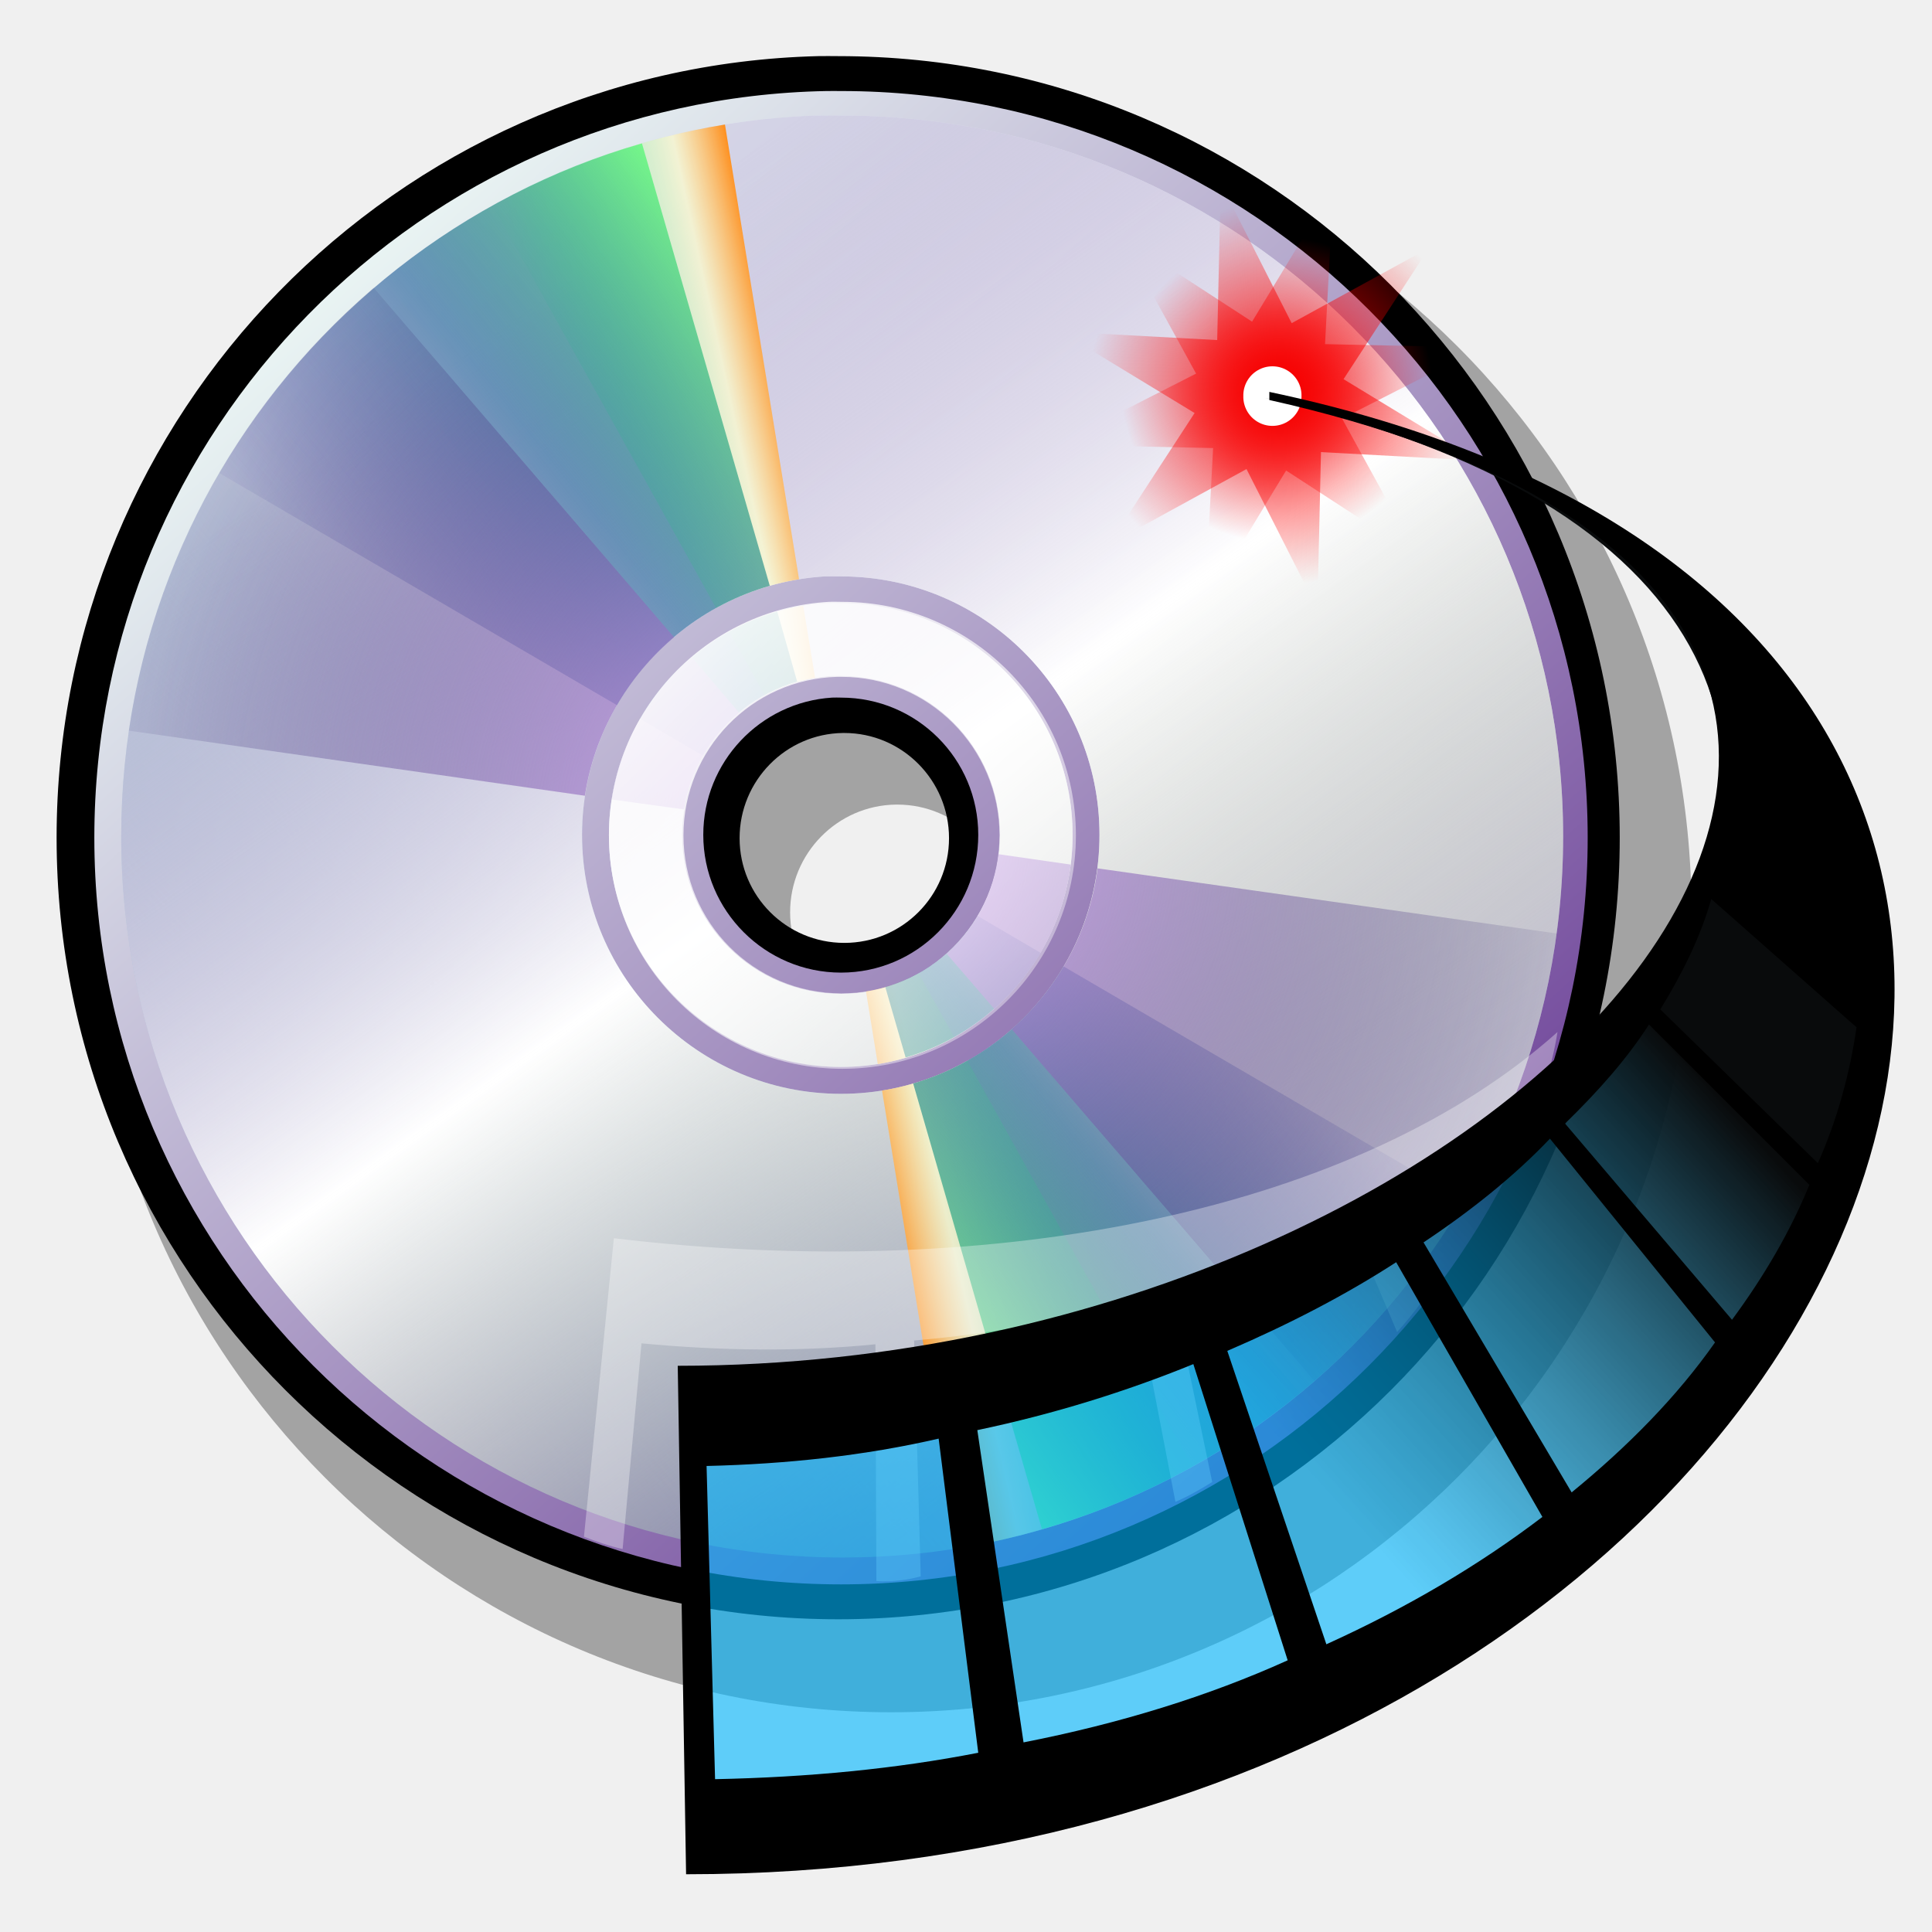
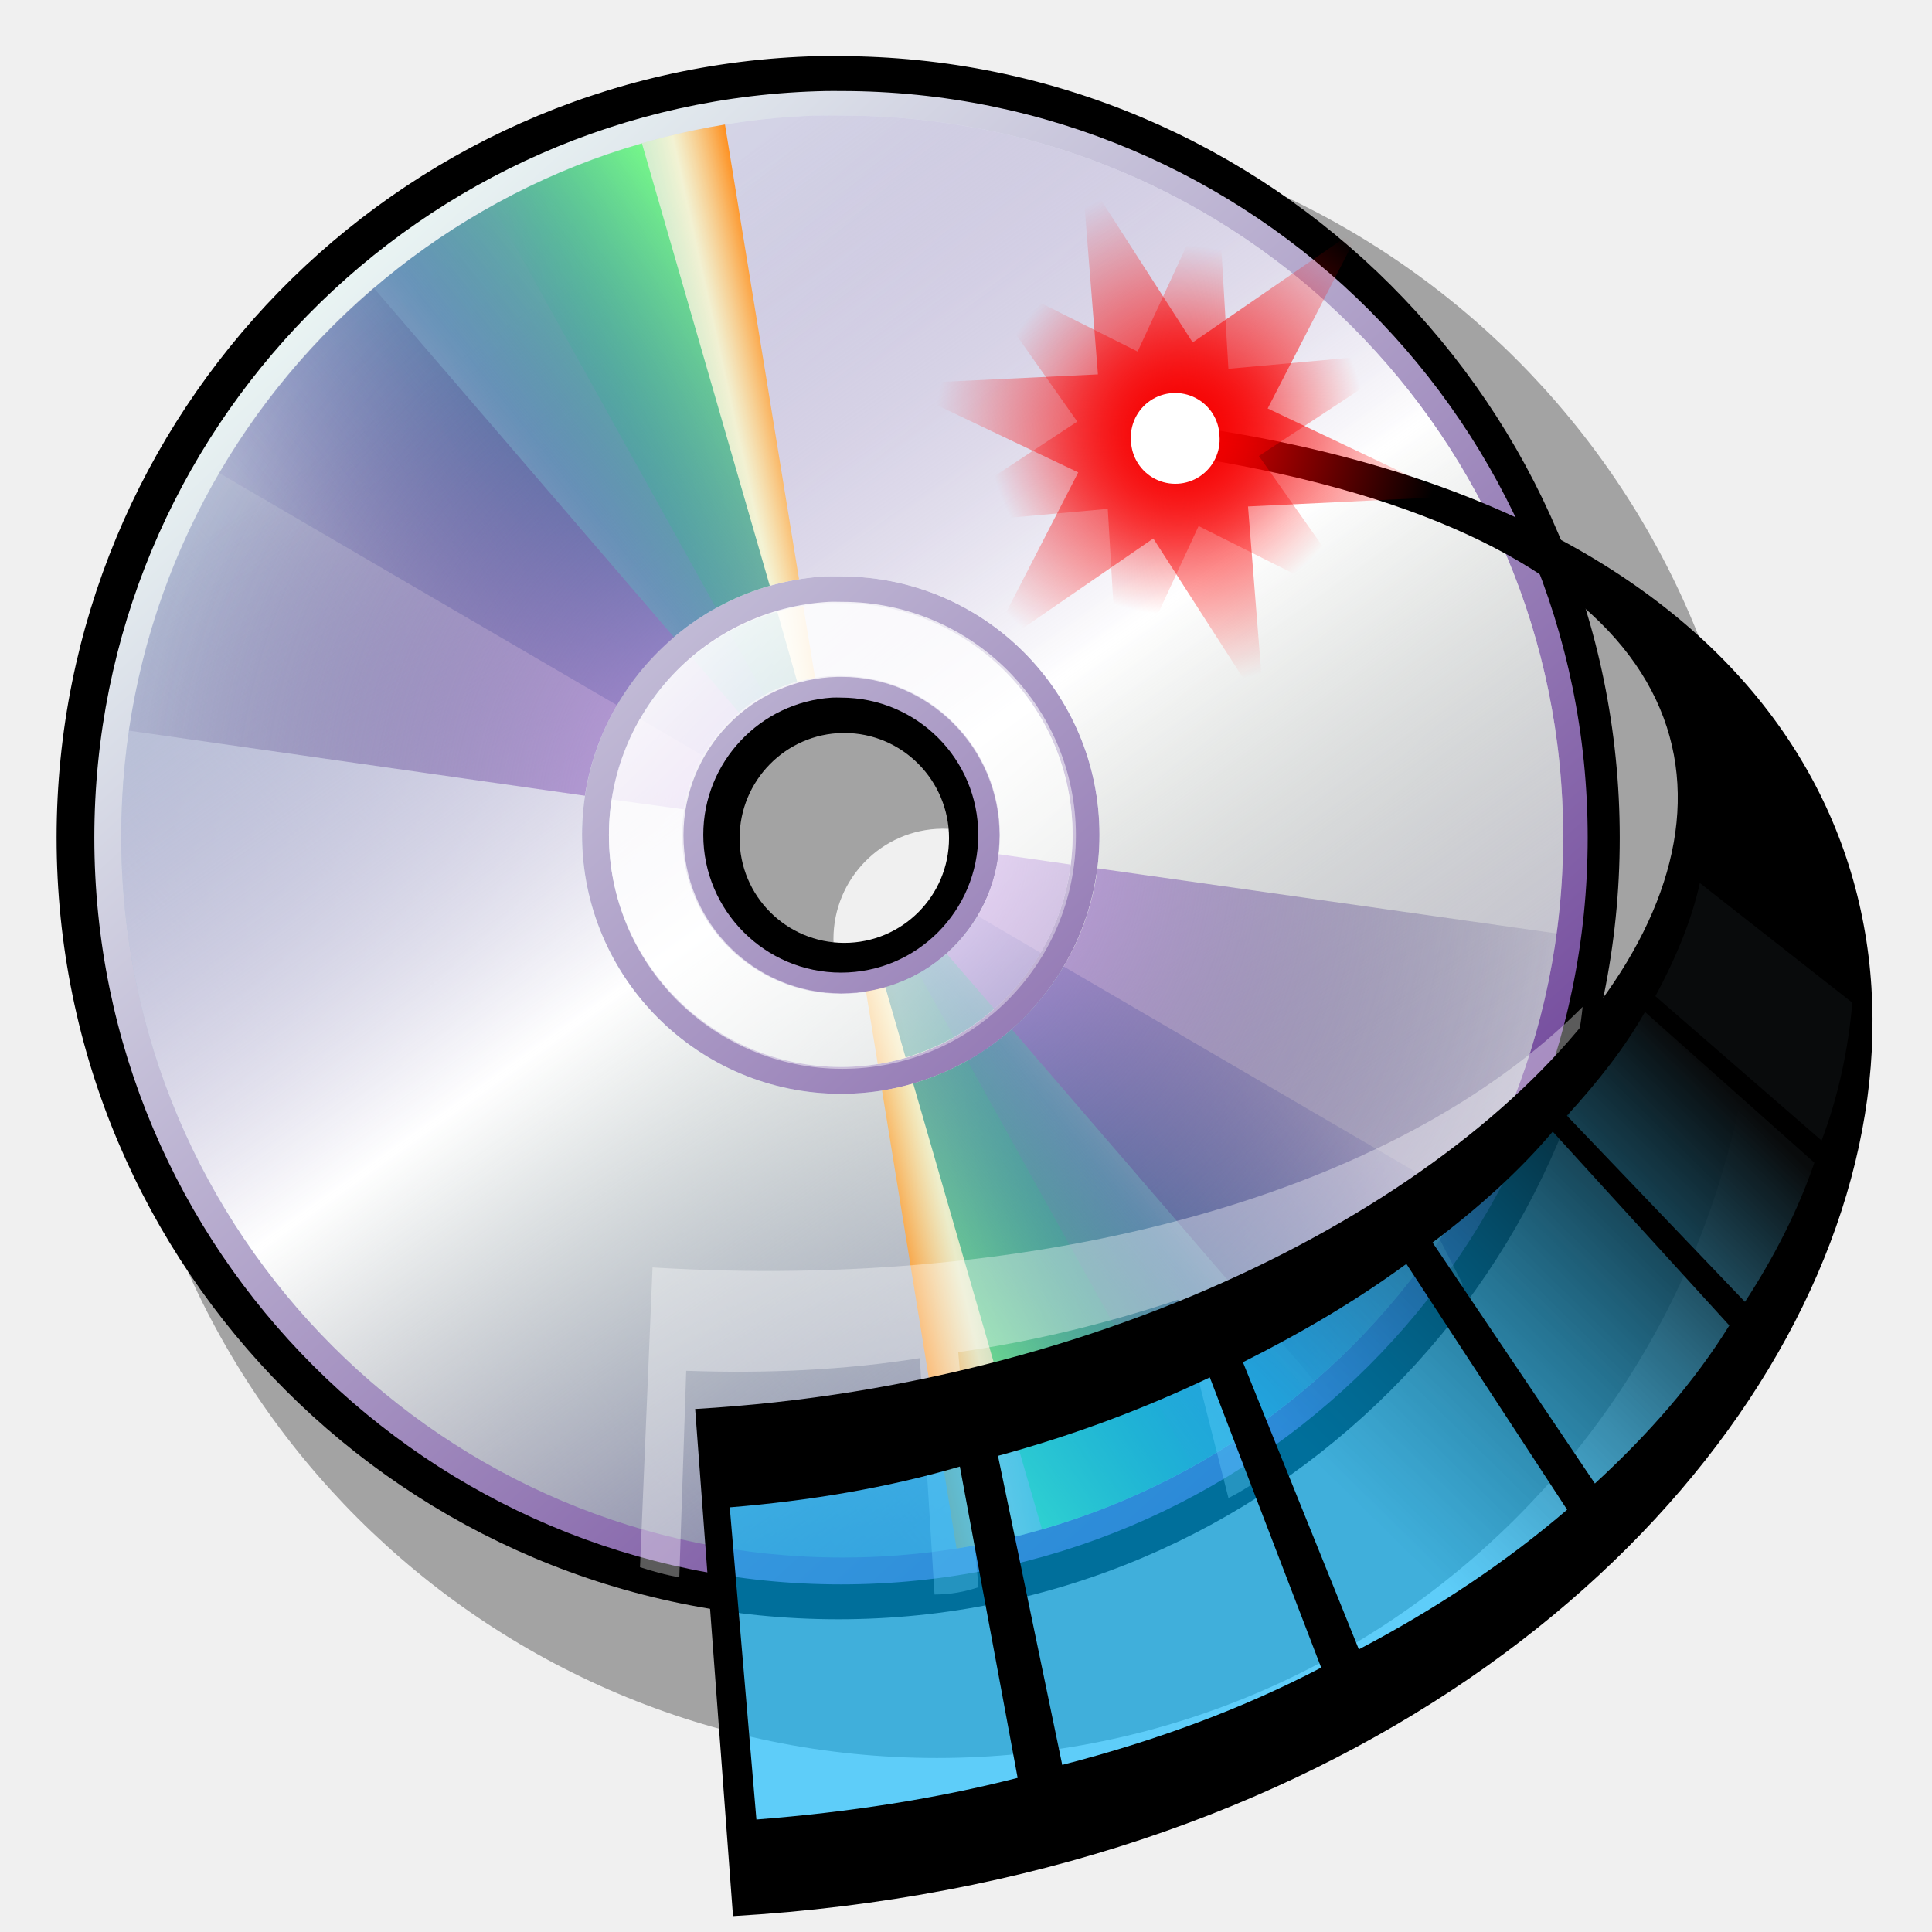
<svg xmlns="http://www.w3.org/2000/svg" xmlns:xlink="http://www.w3.org/1999/xlink" width="128" height="128" id="svg2" version="1.0">
  <defs id="defs4">
+     <linearGradient id="linearGradient2495">
+       <stop id="stop2497" offset="0" style="stop-color:#000000;stop-opacity:1;" />
+       <stop id="stop2499" offset="1" style="stop-color:#000000;stop-opacity:0.023;" />
+     </linearGradient>
    <linearGradient id="linearGradient792">
      <stop style="stop-color:#f5ffff;stop-opacity:1;" offset="0" id="stop793" />
      <stop style="stop-color:#ff0000;stop-opacity:0;" offset="1" id="stop794" />
    </linearGradient>
    <linearGradient id="linearGradient783">
      <stop style="stop-color:#f50000;stop-opacity:1;" offset="0" id="stop784" />
      <stop style="stop-color:#ff0000;stop-opacity:0;" offset="1" id="stop785" />
    </linearGradient>
    <linearGradient id="linearGradient777">
      <stop style="stop-color:#f5e2f8;stop-opacity:1;" offset="0" id="stop778" />
      <stop style="stop-color:#000000;stop-opacity:1;" offset="1" id="stop779" />
    </linearGradient>
    <linearGradient id="linearGradient6659">
      <stop style="stop-color:#00b7ff;stop-opacity:0.608;" offset="0" id="stop6661" />
      <stop style="stop-color:#090b0c;stop-opacity:1;" offset="1" id="stop6663" />
    </linearGradient>
    <linearGradient id="linearGradient3269">
      <stop style="stop-color:#ffffff;stop-opacity:1;" offset="0" id="stop3271" />
      <stop style="stop-color:#ffffff;stop-opacity:0.312;" offset="1" id="stop3273" />
    </linearGradient>
    <linearGradient id="linearGradient2358">
      <stop style="stop-color:#e2afff;stop-opacity:1;" offset="0" id="stop2360" />
      <stop style="stop-color:#09004d;stop-opacity:0;" offset="1" id="stop2362" />
    </linearGradient>
    <linearGradient id="linearGradient2325">
      <stop style="stop-color:#ff7e00;stop-opacity:1;" offset="0" id="stop2327" />
      <stop id="stop2335" offset="0.255" style="stop-color:#ffffcc;stop-opacity:0.706;" />
      <stop style="stop-color:#00ff81;stop-opacity:0.02;" offset="1" id="stop2329" />
    </linearGradient>
    <linearGradient id="linearGradient2317">
      <stop style="stop-color:#100081;stop-opacity:0.02;" offset="0" id="stop2319" />
      <stop id="stop2333" offset="0.5" style="stop-color:#00558c;stop-opacity:0.51;" />
      <stop style="stop-color:#78ff88;stop-opacity:1;" offset="1" id="stop2321" />
    </linearGradient>
    <linearGradient id="linearGradient2650">
      <stop style="stop-color:#e9f4f3;stop-opacity:1;" offset="0" id="stop2652" />
      <stop style="stop-color:#6d4198;stop-opacity:1;" offset="1" id="stop2654" />
    </linearGradient>
    <linearGradient id="linearGradient2640">
      <stop style="stop-color:#ffffff;stop-opacity:0;" offset="0" id="stop2642" />
      <stop style="stop-color:#ffffff;stop-opacity:1;" offset="1" id="stop2644" />
    </linearGradient>
    <linearGradient id="linearGradient2624">
      <stop id="stop2626" offset="0" style="stop-color:#ffffff;stop-opacity:0;" />
      <stop id="stop2628" offset="1" style="stop-color:#e8ab68;stop-opacity:1;" />
    </linearGradient>
    <linearGradient id="linearGradient2614">
      <stop style="stop-color:#fff1ff;stop-opacity:1;" offset="0" id="stop2616" />
      <stop style="stop-color:#765da5;stop-opacity:0;" offset="1" id="stop2618" />
    </linearGradient>
    <linearGradient id="linearGradient2602">
      <stop style="stop-color:#a695c5;stop-opacity:0.353;" offset="0" id="stop2604" />
      <stop id="stop2610" offset="0.5" style="stop-color:#ffffff;stop-opacity:1;" />
      <stop style="stop-color:#adb79f;stop-opacity:0.2;" offset="1" id="stop2606" />
    </linearGradient>
    <linearGradient id="linearGradient2594">
      <stop style="stop-color:#f4ffff;stop-opacity:0.647;" offset="0" id="stop2596" />
      <stop style="stop-color:#008396;stop-opacity:0;" offset="1" id="stop2598" />
    </linearGradient>
    <linearGradient xlink:href="#linearGradient2594" id="linearGradient2600" x1="55.797" y1="55.418" x2="8.031" y2="97.759" gradientUnits="userSpaceOnUse" />
    <linearGradient xlink:href="#linearGradient2602" id="linearGradient2608" x1="32.143" y1="22.464" x2="78.929" y2="88.357" gradientUnits="userSpaceOnUse" />
    <linearGradient xlink:href="#linearGradient2650" id="linearGradient2656" x1="22.728" y1="18.398" x2="90.064" y2="92.397" gradientUnits="userSpaceOnUse" />
    <linearGradient xlink:href="#linearGradient2317" id="linearGradient2323" x1="14.531" y1="32.667" x2="43.573" y2="9.5" gradientUnits="userSpaceOnUse" />
    <linearGradient xlink:href="#linearGradient2325" id="linearGradient2331" x1="49.119" y1="11.075" x2="33.635" y2="14.484" gradientUnits="userSpaceOnUse" />
    <linearGradient xlink:href="#linearGradient2317" id="linearGradient2343" x1="97.031" y1="78.458" x2="68.116" y2="101.312" gradientUnits="userSpaceOnUse" />
    <linearGradient xlink:href="#linearGradient2325" id="linearGradient2351" x1="62.552" y1="100.088" x2="79.758" y2="96.174" gradientUnits="userSpaceOnUse" />
    <radialGradient xlink:href="#linearGradient2358" id="radialGradient2374" cx="55.828" cy="55.281" fx="55.828" fy="55.281" r="47.297" gradientTransform="matrix(1.090613,-5.702015e-7,5.740756e-7,1.098023,-5.058789,-5.418775)" gradientUnits="userSpaceOnUse" />
    <linearGradient xlink:href="#linearGradient3269" id="linearGradient3275" x1="40.722" y1="40.432" x2="70.016" y2="69.79" gradientUnits="userSpaceOnUse" />
    <linearGradient xlink:href="#linearGradient6659" id="linearGradient6665" x1="82.794" y1="79.372" x2="108.013" y2="52.371" gradientTransform="scale(0.92119,1.085552)" gradientUnits="userSpaceOnUse" />
    <linearGradient xlink:href="#linearGradient777" id="linearGradient776" x1="0.637" y1="9.37500373e-2" x2="0.785" y2="0.387" />
    <radialGradient xlink:href="#linearGradient783" id="radialGradient780" cx="0.527" cy="0.507" r="0.458" fx="0.527" fy="0.507" />
    <radialGradient xlink:href="#linearGradient783" id="radialGradient791" cx="0.519" cy="0.484" r="0.366" fx="0.519" fy="0.484" />
+     <radialGradient xlink:href="#linearGradient783" id="radialGradient1606" gradientUnits="userSpaceOnUse" gradientTransform="scale(1.009974,0.990125)" cx="83.583" cy="26.588" fx="83.583" fy="26.588" r="5.593" />
+     <radialGradient xlink:href="#linearGradient783" id="radialGradient1608" gradientUnits="userSpaceOnUse" gradientTransform="scale(1.009974,0.990125)" cx="83.483" cy="26.313" fx="83.483" fy="26.313" r="4.48" />
  </defs>
-   <path style="font-size:12;fill-opacity:0.323;stroke-linecap:round;stroke-linejoin:round;" d="M 57.659 7.38 C 29.015 8.106 6.004 31.592 6.004 60.411 C 6.004 89.687 29.76 113.442 59.036 113.442 C 88.311 113.442 112.067 89.687 112.067 60.411 C 112.067 31.135 88.311 7.38 59.036 7.38 C 58.578 7.38 58.114 7.368 57.659 7.38 z M 59.356 53.306 C 59.386 53.305 59.421 53.306 59.452 53.306 C 63.378 53.306 66.557 56.517 66.557 60.443 C 66.557 64.369 63.378 67.548 59.452 67.548 C 55.526 67.548 52.347 64.369 52.347 60.443 C 52.347 56.547 55.472 53.355 59.356 53.306 z " id="shadow" />
  <g id="Disc" style="font-size:12px">
+     <path style="font-size:12px;fill-opacity:0.323;stroke-linecap:round;stroke-linejoin:round" d="M 60.657,7.885 C 31.331,8.629 7.772,32.674 7.772,62.179 C 7.772,92.151 32.093,116.472 62.066,116.472 C 92.039,116.472 116.36,92.151 116.36,62.179 C 116.36,32.206 92.039,7.885 62.066,7.885 C 61.598,7.885 61.123,7.873 60.657,7.885 z M 62.394,54.904 C 62.425,54.904 62.461,54.904 62.492,54.904 C 66.512,54.904 69.766,58.192 69.766,62.211 C 69.766,66.231 66.512,69.486 62.492,69.486 C 58.473,69.486 55.218,66.231 55.218,62.211 C 55.218,58.223 58.418,54.955 62.394,54.904 z " id="shadow" />
    <path id="path2384" d="M 54.188,3.719 C 26.218,4.428 3.75,27.361 3.75,55.5 C 3.75,84.086 26.946,107.281 55.531,107.281 C 84.117,107.281 107.312,84.086 107.312,55.5 C 107.312,26.914 84.117,3.719 55.531,3.719 C 55.085,3.719 54.631,3.707 54.188,3.719 z M 55.844,48.562 C 55.874,48.562 55.908,48.562 55.938,48.562 C 59.771,48.562 62.875,51.698 62.875,55.531 C 62.875,59.365 59.771,62.469 55.938,62.469 C 52.104,62.469 49,59.365 49,55.531 C 49,51.728 52.052,48.611 55.844,48.562 z " style="opacity:1;fill:#000000;fill-opacity:1;stroke:none;stroke-width:1;stroke-linecap:round;stroke-linejoin:round;stroke-miterlimit:4;stroke-dasharray:none;stroke-opacity:1" />
    <path id="cdsurface" d="M 54.75,6.031 C 27.887,6.542 6.25,28.516 6.25,55.5 C 6.25,82.804 28.414,104.969 55.719,104.969 C 83.023,104.969 105.188,82.804 105.188,55.5 C 105.188,28.196 83.023,6.031 55.719,6.031 C 55.399,6.031 55.069,6.025 54.75,6.031 z M 55.125,46.219 C 55.318,46.206 55.522,46.219 55.719,46.219 C 60.746,46.219 64.812,50.285 64.812,55.312 C 64.813,60.34 60.746,64.438 55.719,64.438 C 50.692,64.437 46.594,60.34 46.594,55.312 C 46.594,50.482 50.37,46.52 55.125,46.219 z " style="fill:url(#linearGradient2656);fill-opacity:1;stroke:none;stroke-width:1;stroke-linecap:round;stroke-linejoin:round;stroke-miterlimit:4;stroke-dasharray:none;stroke-opacity:1" />
    <path id="highlight" d="M 53.938,7.656 C 28.421,8.624 8.031,29.654 8.031,55.406 C 8.031,81.774 29.445,103.188 55.812,103.188 C 82.18,103.188 103.562,81.774 103.562,55.406 C 103.562,29.038 82.18,7.656 55.812,7.656 C 55.298,7.656 54.761,7.64 54.25,7.656 C 54.15,7.659 54.038,7.652 53.938,7.656 z M 54.625,38.188 C 54.696,38.183 54.773,38.191 54.844,38.188 C 55.136,38.173 55.423,38.188 55.719,38.188 C 65.182,38.187 72.844,45.85 72.844,55.312 C 72.844,64.775 65.182,72.469 55.719,72.469 C 46.256,72.469 38.562,64.775 38.562,55.312 C 38.562,46.217 45.671,38.752 54.625,38.188 z M 54.75,39.969 C 46.728,40.475 40.344,47.164 40.344,55.312 C 40.344,63.79 47.242,70.688 55.719,70.688 C 64.196,70.688 71.062,63.79 71.062,55.312 C 71.062,46.835 64.196,39.969 55.719,39.969 C 55.454,39.969 55.199,39.955 54.938,39.969 C 54.874,39.972 54.813,39.965 54.75,39.969 z M 55.062,44.781 C 55.15,44.776 55.225,44.785 55.312,44.781 C 55.448,44.776 55.582,44.781 55.719,44.781 C 61.534,44.781 66.25,49.497 66.25,55.312 C 66.25,61.128 61.534,65.844 55.719,65.844 C 49.903,65.844 45.188,61.128 45.188,55.312 C 45.187,49.722 49.559,45.127 55.062,44.781 z " style="opacity:1;fill:url(#linearGradient2600);fill-opacity:1;stroke:none;stroke-width:1;stroke-linecap:round;stroke-linejoin:round;stroke-miterlimit:4;stroke-dasharray:none;stroke-opacity:1" />
    <path id="path2538" d="M 53.938,7.656 C 28.421,8.624 8.031,29.654 8.031,55.406 C 8.031,81.774 29.445,103.188 55.812,103.188 C 82.18,103.188 103.562,81.774 103.562,55.406 C 103.562,29.038 82.18,7.656 55.812,7.656 C 55.298,7.656 54.761,7.64 54.25,7.656 C 54.15,7.659 54.038,7.652 53.938,7.656 z M 54.625,38.188 C 54.696,38.183 54.773,38.191 54.844,38.188 C 55.136,38.173 55.423,38.188 55.719,38.188 C 65.182,38.187 72.844,45.85 72.844,55.312 C 72.844,64.775 65.182,72.469 55.719,72.469 C 46.256,72.469 38.562,64.775 38.562,55.312 C 38.562,46.217 45.671,38.752 54.625,38.188 z M 54.75,39.969 C 46.728,40.475 40.344,47.164 40.344,55.312 C 40.344,63.79 47.242,70.688 55.719,70.688 C 64.196,70.688 71.062,63.79 71.062,55.312 C 71.062,46.835 64.196,39.969 55.719,39.969 C 55.454,39.969 55.199,39.955 54.938,39.969 C 54.874,39.972 54.813,39.965 54.75,39.969 z M 55.062,44.781 C 55.15,44.776 55.225,44.785 55.312,44.781 C 55.448,44.776 55.582,44.781 55.719,44.781 C 61.534,44.781 66.25,49.497 66.25,55.312 C 66.25,61.128 61.534,65.844 55.719,65.844 C 49.903,65.844 45.188,61.128 45.188,55.312 C 45.187,49.722 49.559,45.127 55.062,44.781 z " style="opacity:1;fill:url(#linearGradient2608);fill-opacity:1;stroke:none;stroke-width:1;stroke-linecap:round;stroke-linejoin:round;stroke-miterlimit:4;stroke-dasharray:none;stroke-opacity:1" />
    <path id="rect2309" d="M 60.844,64.5 C 59.789,65.089 58.613,65.49 57.375,65.688 L 58.156,70.5 C 59.975,70.209 61.673,69.59 63.219,68.719 L 60.875,64.5 C 60.872,64.499 60.846,64.5 60.844,64.5 z M 64.062,70.281 C 62.346,71.243 60.454,71.928 58.438,72.25 L 63.375,102.594 C 68.971,101.701 74.23,99.817 79,97.156 L 64.094,70.281 L 64.062,70.281 z " style="opacity:1;fill:url(#linearGradient2351);fill-opacity:1;stroke:none;stroke-width:1;stroke-linecap:round;stroke-linejoin:round;stroke-miterlimit:4;stroke-dasharray:none;stroke-opacity:1" />
    <path id="rect2281" d="M 64.781,60.688 C 63.433,62.955 61.243,64.653 58.656,65.406 L 60,70.062 C 63.783,68.959 66.974,66.453 68.938,63.125 L 64.781,60.688 z M 70.469,64.031 C 68.278,67.745 64.723,70.55 60.5,71.781 L 69.031,101.312 C 80.915,97.887 90.906,89.986 97.031,79.531 L 70.469,64.031 z " style="opacity:1;fill:url(#linearGradient2343);fill-opacity:1;stroke:none;stroke-width:1;stroke-linecap:round;stroke-linejoin:round;stroke-miterlimit:4;stroke-dasharray:none;stroke-opacity:1" />
    <path id="rect2307" d="M 48.031,8.25 C 42.527,9.15 37.326,10.98 32.625,13.594 L 47.438,40.281 C 49.115,39.355 50.978,38.696 52.938,38.375 L 48.031,8.25 z M 53.094,40.156 C 51.395,40.452 49.773,41.037 48.312,41.844 L 50.656,46.062 C 51.685,45.494 52.8,45.104 54,44.906 L 53.219,40.156 C 53.214,40.157 53.193,40.156 53.188,40.156 C 53.177,40.156 53.136,40.157 53.125,40.156 C 53.12,40.156 53.099,40.156 53.094,40.156 z " style="opacity:1;fill:url(#linearGradient2331);fill-opacity:1;stroke:none;stroke-width:1;stroke-linecap:round;stroke-linejoin:round;stroke-miterlimit:4;stroke-dasharray:none;stroke-opacity:1" />
    <path id="path2297" d="M 42.531,9.5 C 30.631,12.935 20.649,20.862 14.531,31.344 L 40.875,46.719 C 43.079,42.919 46.691,40.046 51,38.812 L 42.531,9.5 z M 51.469,40.531 C 47.618,41.641 44.38,44.229 42.406,47.625 L 46.562,50.062 C 47.912,47.711 50.156,45.922 52.812,45.156 L 51.5,40.531 L 51.469,40.531 z " style="opacity:1;fill:url(#linearGradient2323);fill-opacity:1;fill-rule:evenodd;stroke:none;stroke-width:0.25pt;stroke-linecap:butt;stroke-linejoin:miter;stroke-opacity:1" />
    <path id="path2353" d="M 24.75,19.062 C 16.185,26.395 10.248,36.728 8.531,48.406 L 38.75,52.719 C 39.386,48.528 41.562,44.841 44.656,42.219 L 24.75,19.062 z M 45.844,43.562 C 43.059,45.908 41.109,49.212 40.531,52.969 L 45.312,53.625 C 45.727,51.071 47.067,48.812 48.969,47.219 L 45.844,43.562 z M 66.156,56.594 C 65.839,59.21 64.593,61.525 62.719,63.188 L 65.875,66.844 C 68.602,64.431 70.456,61.076 70.938,57.281 L 66.156,56.594 z M 72.719,57.531 C 72.174,61.758 70.072,65.502 67.031,68.188 L 87.094,91.5 C 95.653,84.064 101.536,73.632 103.125,61.844 L 72.719,57.531 z " style="opacity:1;fill:url(#radialGradient2374);fill-opacity:1;stroke:none;stroke-width:1;stroke-linecap:round;stroke-linejoin:round;stroke-miterlimit:4;stroke-dasharray:none;stroke-opacity:1" />
    <path id="path2391" d="M 54.906,39.875 C 46.784,40.339 40.344,47.106 40.344,55.344 C 40.344,63.882 47.274,70.813 55.812,70.812 C 64.351,70.812 71.281,63.882 71.281,55.344 C 71.281,46.805 64.351,39.875 55.812,39.875 C 55.512,39.875 55.202,39.858 54.906,39.875 z M 55.469,44.844 C 55.559,44.841 55.66,44.844 55.75,44.844 C 61.535,44.844 66.219,49.559 66.219,55.344 C 66.219,61.129 61.535,65.812 55.75,65.812 C 49.965,65.813 45.281,61.129 45.281,55.344 C 45.281,49.649 49.808,44.987 55.469,44.844 z " style="opacity:1;fill:url(#linearGradient3275);fill-opacity:1;stroke:none;stroke-width:1;stroke-linecap:round;stroke-linejoin:round;stroke-miterlimit:4;stroke-dasharray:none;stroke-opacity:1" />
  </g>
-   <g id="Film">
-     <path style="font-size:12px;fill:#ffffff;fill-opacity:0.328;fill-rule:evenodd;stroke-width:0.625;stroke-linecap:round;stroke-linejoin:round" d="M 42.5,89 C 47.812,89.5 53,89.562 58,89.062 L 58.062,104.75 C 59.125,104.812 60.062,104.688 61,104.438 L 60.562,88.812 C 65.75,88.375 70.688,87.438 75.312,86.188 L 77.875,99.5 C 78.75,99.125 79.5,98.688 80.312,98.188 L 77.688,85.562 C 81.875,84.312 85.875,82.875 89.5,81.062 L 92.562,88.25 C 93.125,87.625 93.688,86.938 94.188,86.25 L 91.438,80 C 94.875,78.25 98,76.312 100.562,74.188 L 101.125,75.062 C 102.062,72.938 102.812,70.75 103.188,68.375 C 90.125,80.062 66.357,85.098 40.67,82.036 L 38.688,101.812 C 39.5,102.125 40.375,102.438 41.25,102.625 L 42.5,89 z " id="filmshadow" />
-     <polygon style="font-size:12;fill:url(#radialGradient791);fill-rule:evenodd;" id="glow1" points="88.389,30.883 84.574,28.403 82.215,32.295 82.455,27.751 77.906,27.654 81.961,25.59 79.771,21.602 83.586,24.082 85.944,20.191 85.704,24.735 90.253,24.831 86.198,26.895 88.389,30.883 " transform="matrix(2.282579,0,0,2.282578,-107.8388,-33.65829)" />
-     <polygon style="font-size:12;fill:url(#radialGradient780);fill-rule:evenodd;" id="glow2" points="88.389,30.883 84.574,28.403 82.215,32.295 82.455,27.751 77.906,27.654 81.961,25.59 79.771,21.602 83.586,24.082 85.944,20.191 85.704,24.735 90.253,24.831 86.198,26.895 88.389,30.883 " transform="matrix(1.978222,-1.138774,1.138773,1.978221,-112.133,70.07655)" />
-     <path style="font-size:12;fill:#ffffff;fill-rule:evenodd;stroke-width:1;" id="laser" d="M 86.179 26.574 A 1.768 1.768 0 1 0 82.644 26.574 A 1.768 1.768 0 1 0  86.179 26.574 z" transform="matrix(1.090225,0,0,1.090227,-7.726469,-2.729141)" />
-     <path style="font-size:12;fill:url(#linearGradient6665);fill-opacity:1.0;fill-rule:evenodd;stroke-width:3.75;stroke-opacity:0.58;opacity:1;stroke:none" d="M 45.299 94.854 C 104.74 94.412 144.957 40.054 83.748 26.353 C 158.326 42.153 121.645 118.83 45.741 119.713 L 45.299 94.854 z " id="film" />
-     <path style="font-size:12;fill-rule:evenodd;stroke-width:0.625;stroke-linecap:round;stroke-linejoin:round;" d="M 120.438,77.062 L 110,66.875 C 111.5,64.438 112.688,62 113.375,59.562 L 123,68.062 C 122.562,71.062 121.75,74.125 120.438,77.062 z M 114.75,87.438 L 103.688,74.438 C 105.875,72.312 107.812,70.125 109.25,67.875 L 119.875,78.5 C 118.625,81.562 116.875,84.562 114.75,87.438 z M 104.125,98.875 L 94.313,82.312 C 97.5,80.188 100.375,77.875 102.688,75.438 L 113.625,88.938 C 111.125,92.5 107.875,95.812 104.125,98.875 z M 87.875,108.938 L 81.312,89.5 C 85.375,87.75 89.125,85.812 92.5,83.625 L 102.188,100.5 C 98,103.688 93.25,106.5 87.875,108.938 z M 67.812,115.438 L 64.75,94.75 C 69.812,93.688 74.625,92.188 79.062,90.375 L 85.312,110 C 80.062,112.375 74.188,114.188 67.812,115.438 z M 46.812,97.125 C 52.125,97 57.312,96.438 62.188,95.312 L 64.812,116.125 C 59.375,117.188 53.562,117.75 47.375,117.875 L 46.812,97.125 z M 84.097,26.501 L 84.097,25.965 C 158.66,41.715 124.518,124.174 45.455,124.174 L 44.902,90.487 C 102.152,90.487 145.285,40.189 84.097,26.501 z " id="frame" />
+   <g id="Film" transform="matrix(0.998315,-5.803314e-2,5.803314e-2,0.998315,-4.021557,5.620455)">
+     <path style="font-size:12px;fill:#ffffff;fill-opacity:0.356;fill-rule:evenodd;stroke-width:0.625;stroke-linecap:round;stroke-linejoin:round" d="M 44.457,87.927 C 49.77,88.427 54.957,88.489 59.957,87.989 L 60.02,103.677 C 61.082,103.739 62.02,103.614 62.957,103.364 L 62.52,87.739 C 67.707,87.302 72.645,86.364 77.27,85.114 L 79.832,98.427 C 80.707,98.052 81.457,97.614 82.27,97.114 L 79.645,84.489 C 83.832,83.239 87.832,81.802 91.457,79.989 L 94.52,87.177 C 95.082,86.552 95.645,85.864 96.145,85.177 L 93.395,78.927 C 96.832,77.177 99.957,75.239 102.52,73.114 L 103.082,73.989 C 104.02,71.864 104.77,69.677 105.145,67.302 C 92.082,78.989 68.314,84.025 42.627,80.962 L 40.645,100.739 C 41.457,101.052 42.332,101.364 43.207,101.552 L 44.457,87.927 z " id="filmshadow" />
+     <path style="font-size:12px;opacity:1;fill:url(#linearGradient6665);fill-opacity:1;fill-rule:evenodd;stroke:none;stroke-width:3.75;stroke-opacity:0.58" d="M 45.299,94.854 C 104.74,94.412 143.726,42.547 82.517,28.847 C 157.095,44.647 121.645,118.83 45.741,119.713 L 45.299,94.854 z " id="film" />
+     <path style="font-size:12px;fill-rule:evenodd;stroke-width:0.625;stroke-linecap:round;stroke-linejoin:round" d="M 120.438,77.062 L 110,66.875 C 111.5,64.438 112.688,62 113.375,59.562 L 123,68.062 C 122.562,71.062 121.75,74.125 120.438,77.062 z M 114.75,87.438 L 103.688,74.438 C 105.875,72.312 107.812,70.125 109.25,67.875 L 119.875,78.5 C 118.625,81.562 116.875,84.562 114.75,87.438 z M 104.125,98.875 L 94.313,82.312 C 97.5,80.188 100.375,77.875 102.688,75.438 L 113.625,88.938 C 111.125,92.5 107.875,95.812 104.125,98.875 z M 87.875,108.938 L 81.312,89.5 C 85.375,87.75 89.125,85.812 92.5,83.625 L 102.188,100.5 C 98,103.688 93.25,106.5 87.875,108.938 z M 67.812,115.438 L 64.75,94.75 C 69.812,93.688 74.625,92.188 79.062,90.375 L 85.312,110 C 80.062,112.375 74.188,114.188 67.812,115.438 z M 46.812,97.125 C 52.125,97 57.312,96.438 62.188,95.312 L 64.812,116.125 C 59.375,117.188 53.562,117.75 47.375,117.875 L 46.812,97.125 z M 81.865,29.537 L 82.296,27.572 C 156.859,43.322 124.518,124.174 45.455,124.174 L 44.902,90.487 C 102.152,90.487 143.053,43.224 81.865,29.537 z " id="frame" />
+     <polygon style="font-size:12px;fill:url(#radialGradient1606);fill-rule:evenodd" id="glow2" points="88.389,30.883 84.574,28.403 82.215,32.295 82.455,27.751 77.906,27.654 81.961,25.59 79.771,21.602 83.586,24.082 85.944,20.191 85.704,24.735 90.253,24.831 86.198,26.895 88.389,30.883 " transform="matrix(2.521636,-1.603068,1.603067,2.521635,-173.8585,96.87389)" d="M 88.389,30.883 L 84.574,28.403 L 82.215,32.295 L 82.455,27.751 L 77.906,27.654 L 81.961,25.59 L 79.771,21.602 L 83.586,24.082 L 85.944,20.191 L 85.704,24.735 L 90.253,24.831 L 86.198,26.895 L 88.389,30.883 z " />
+     <polygon style="font-size:12px;fill:url(#radialGradient1608);fill-rule:evenodd" id="glow1" points="88.389,30.883 84.574,28.403 82.215,32.295 82.455,27.751 77.906,27.654 81.961,25.59 79.771,21.602 83.586,24.082 85.944,20.191 85.704,24.735 90.253,24.831 86.198,26.895 88.389,30.883 " transform="matrix(2.758518,-0.147595,0.147595,2.758517,-155.8957,-31.84442)" d="M 88.389,30.883 L 84.574,28.403 L 82.215,32.295 L 82.455,27.751 L 77.906,27.654 L 81.961,25.59 L 79.771,21.602 L 83.586,24.082 L 85.944,20.191 L 85.704,24.735 L 90.253,24.831 L 86.198,26.895 L 88.389,30.883 z " />
+     <path style="font-size:12px;fill:#ffffff;fill-rule:evenodd;stroke-width:1" id="laser" d="M 86.179 26.574 A 1.768 1.768 0 1 1  82.644,26.574 A 1.768 1.768 0 1 1  86.179 26.574 z" transform="matrix(1.661648,0,0,1.661651,-59.87539,-16.02003)" />
  </g>
</svg>
